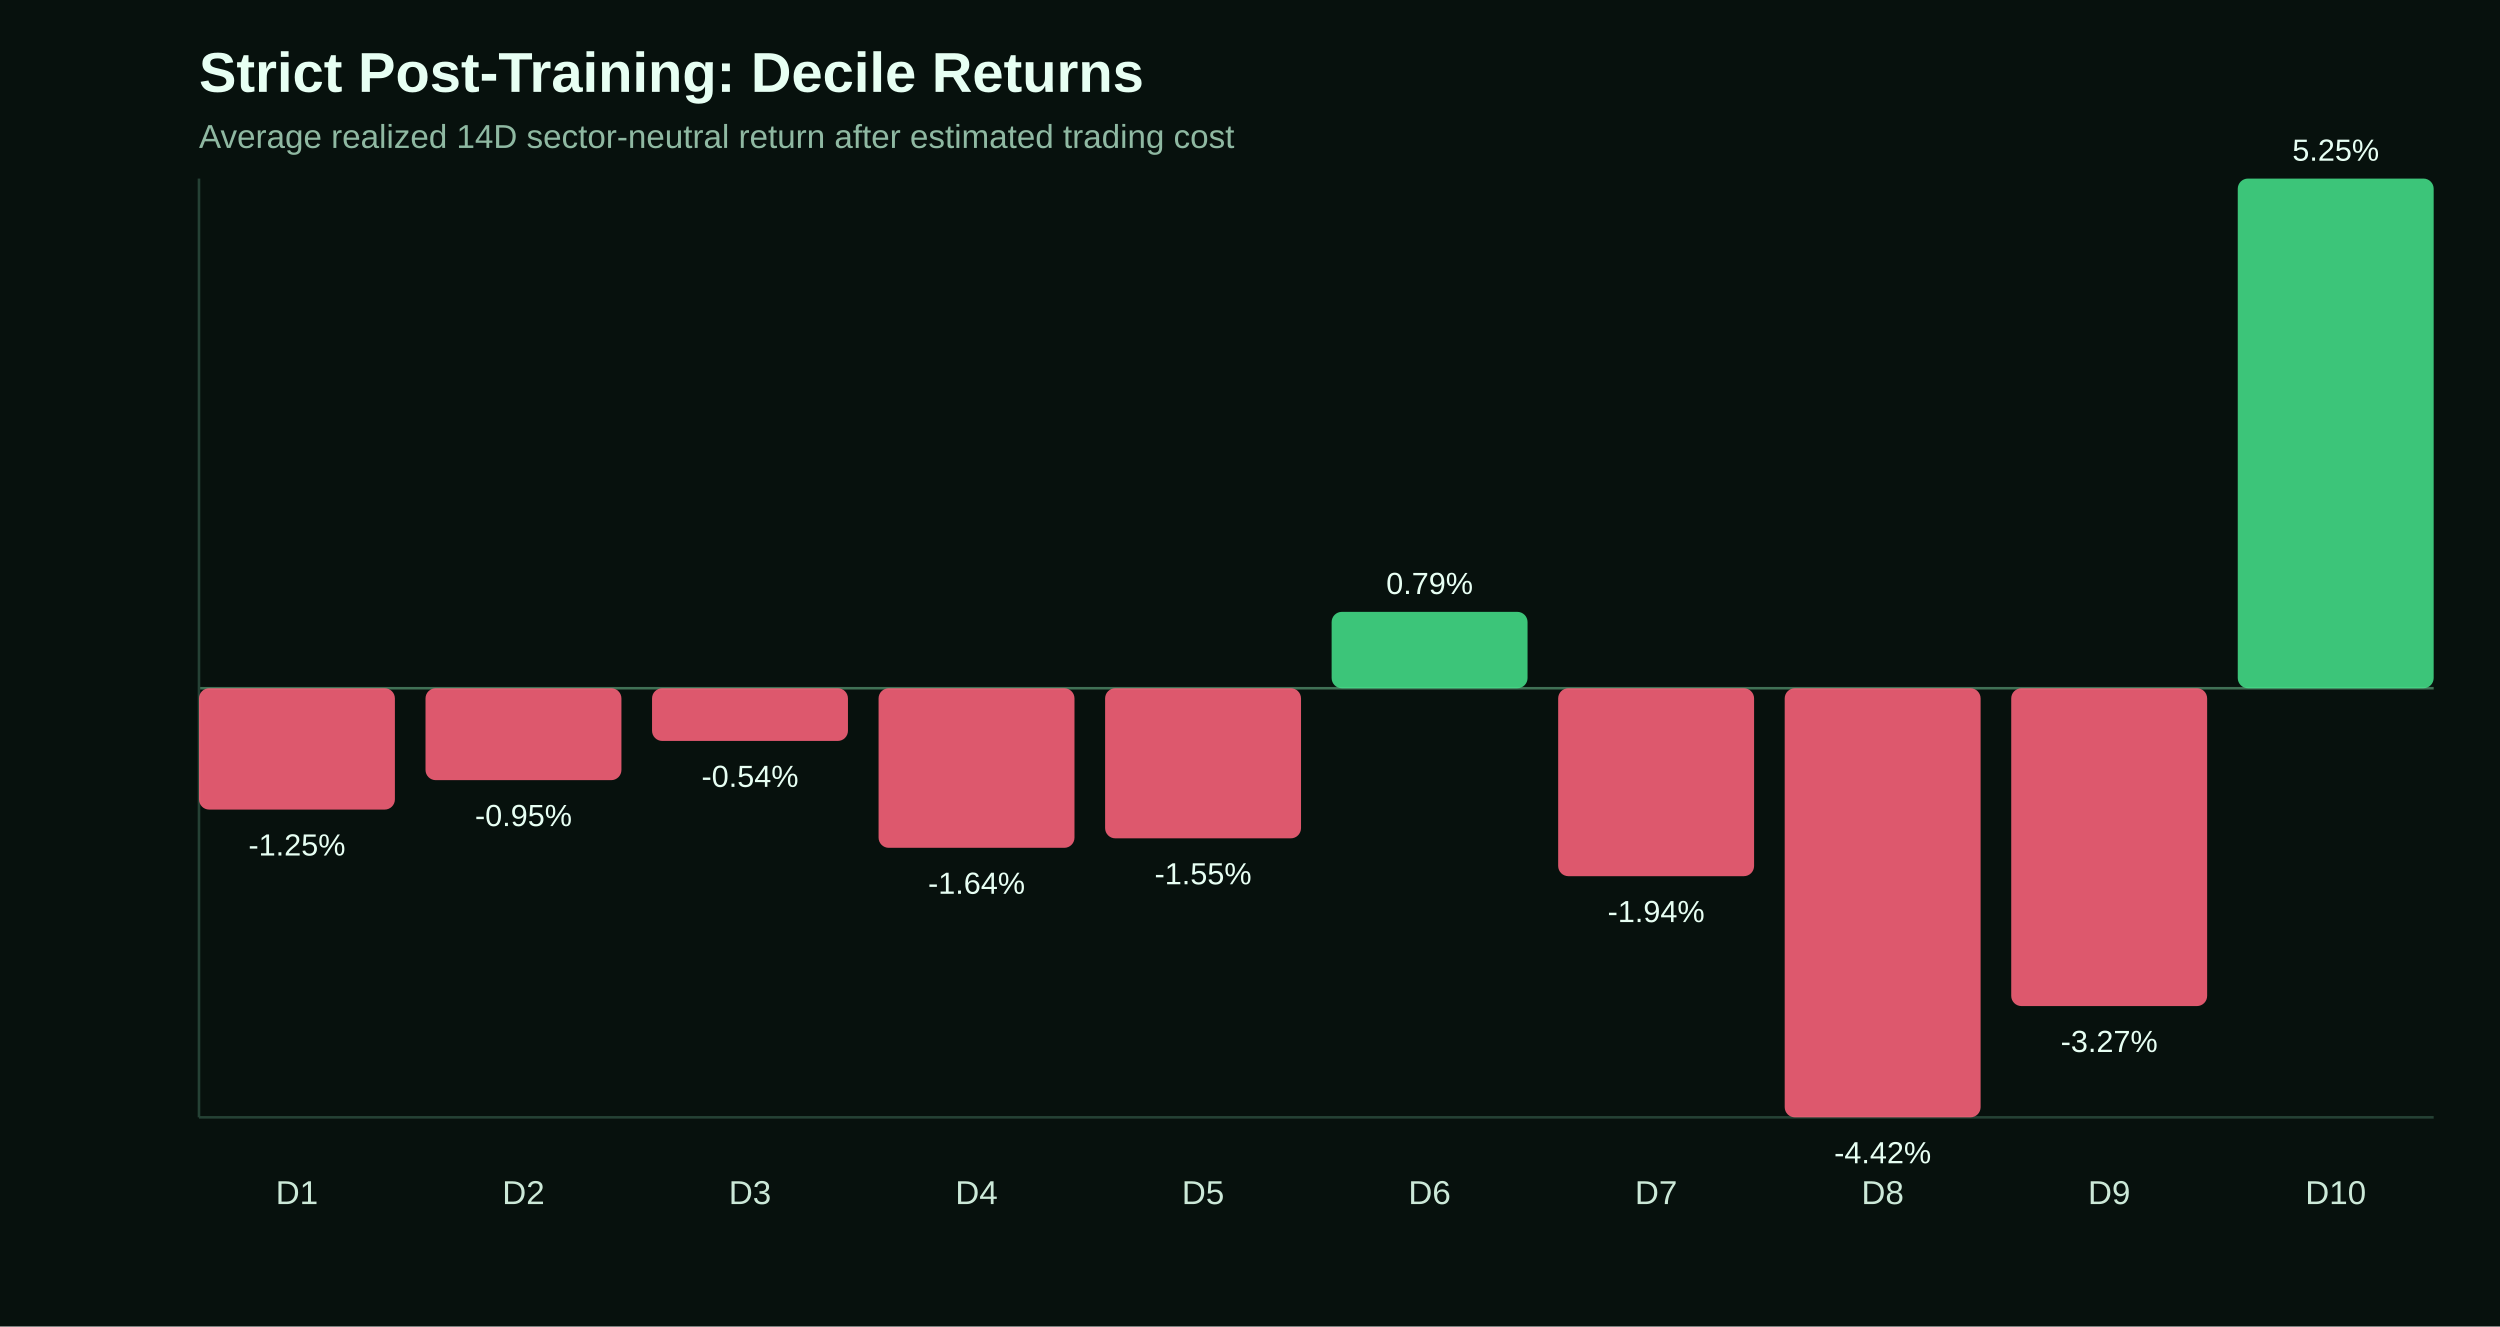
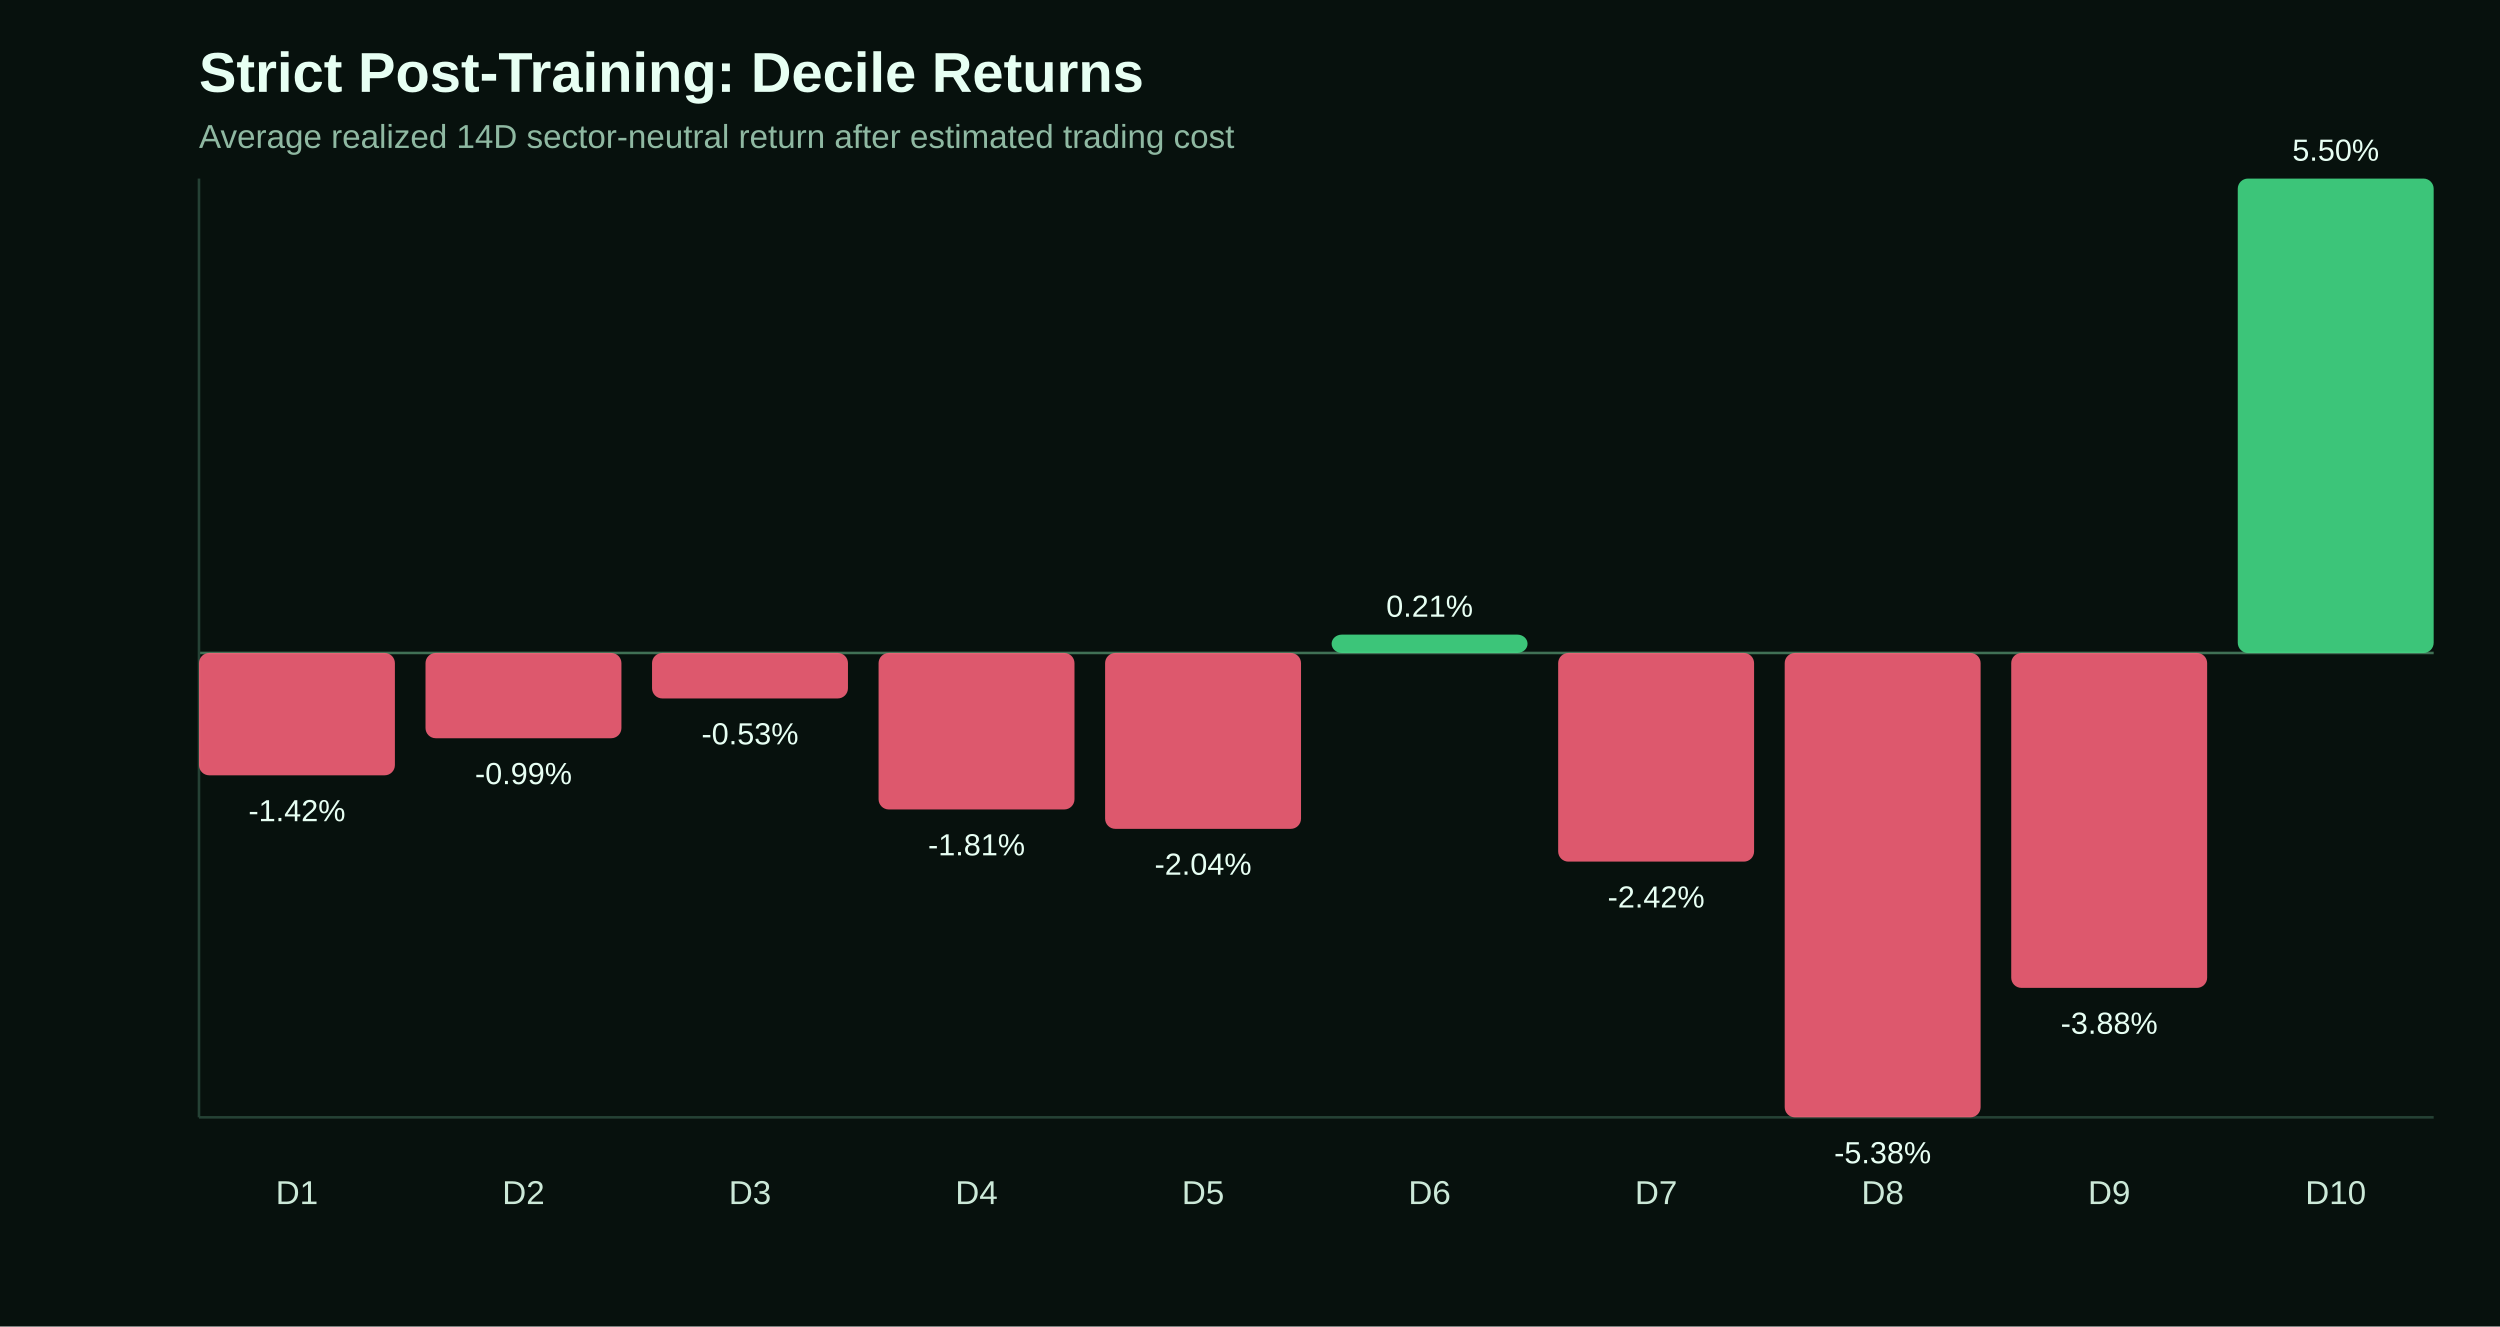
<svg xmlns="http://www.w3.org/2000/svg" width="980" height="520" viewBox="0 0 980 520">
  <rect width="100%" height="100%" fill="#07110d" />
  <text x="78" y="36" fill="#e7fff3" font-family="Arial, sans-serif" font-size="22" font-weight="700">Strict Post-Training: Decile Returns</text>
  <text x="78" y="58" fill="#8fb9a2" font-family="Arial, sans-serif" font-size="13">Average realized 14D sector-neutral return after estimated trading cost</text>
-   <line x1="78" y1="269.79" x2="954" y2="269.79" stroke="#6fbf90" stroke-opacity="0.55" stroke-width="1" />
+   <line x1="78" y1="255.96" x2="954" y2="255.96" stroke="#6fbf90" stroke-opacity="0.55" stroke-width="1" />
  <line x1="78" y1="70" x2="78" y2="438" stroke="#254235" />
  <line x1="78" y1="438" x2="954" y2="438" stroke="#254235" />
-   <rect x="78.00" y="269.79" width="76.80" height="47.57" rx="4" fill="#ff647c" fill-opacity="0.86" />
+   <rect x="78.00" y="255.96" width="76.80" height="47.96" rx="4" fill="#ff647c" fill-opacity="0.86" />
  <text x="116.40" y="472" text-anchor="middle" fill="#cce9d8" font-family="Arial, sans-serif" font-size="13">D1</text>
-   <text x="116.40" y="335.36" text-anchor="middle" fill="#e7fff3" font-family="Arial, sans-serif" font-size="12">-1.25%</text>
-   <rect x="166.80" y="269.79" width="76.80" height="36.03" rx="4" fill="#ff647c" fill-opacity="0.86" />
+   <text x="116.40" y="321.92" text-anchor="middle" fill="#e7fff3" font-family="Arial, sans-serif" font-size="12">-1.42%</text>
+   <rect x="166.80" y="255.96" width="76.80" height="33.43" rx="4" fill="#ff647c" fill-opacity="0.86" />
  <text x="205.20" y="472" text-anchor="middle" fill="#cce9d8" font-family="Arial, sans-serif" font-size="13">D2</text>
-   <text x="205.20" y="323.82" text-anchor="middle" fill="#e7fff3" font-family="Arial, sans-serif" font-size="12">-0.95%</text>
-   <rect x="255.60" y="269.79" width="76.80" height="20.66" rx="4" fill="#ff647c" fill-opacity="0.86" />
+   <text x="205.20" y="307.38" text-anchor="middle" fill="#e7fff3" font-family="Arial, sans-serif" font-size="12">-0.99%</text>
+   <rect x="255.60" y="255.96" width="76.80" height="17.83" rx="4" fill="#ff647c" fill-opacity="0.86" />
  <text x="294.00" y="472" text-anchor="middle" fill="#cce9d8" font-family="Arial, sans-serif" font-size="13">D3</text>
-   <text x="294.00" y="308.46" text-anchor="middle" fill="#e7fff3" font-family="Arial, sans-serif" font-size="12">-0.54%</text>
-   <rect x="344.40" y="269.79" width="76.80" height="62.56" rx="4" fill="#ff647c" fill-opacity="0.86" />
+   <text x="294.00" y="291.79" text-anchor="middle" fill="#e7fff3" font-family="Arial, sans-serif" font-size="12">-0.53%</text>
+   <rect x="344.40" y="255.96" width="76.80" height="61.35" rx="4" fill="#ff647c" fill-opacity="0.86" />
  <text x="382.80" y="472" text-anchor="middle" fill="#cce9d8" font-family="Arial, sans-serif" font-size="13">D4</text>
-   <text x="382.80" y="350.36" text-anchor="middle" fill="#e7fff3" font-family="Arial, sans-serif" font-size="12">-1.64%</text>
-   <rect x="433.20" y="269.79" width="76.80" height="58.84" rx="4" fill="#ff647c" fill-opacity="0.86" />
+   <text x="382.80" y="335.30" text-anchor="middle" fill="#e7fff3" font-family="Arial, sans-serif" font-size="12">-1.81%</text>
+   <rect x="433.20" y="255.96" width="76.80" height="68.95" rx="4" fill="#ff647c" fill-opacity="0.86" />
  <text x="471.60" y="472" text-anchor="middle" fill="#cce9d8" font-family="Arial, sans-serif" font-size="13">D5</text>
-   <text x="471.60" y="346.64" text-anchor="middle" fill="#e7fff3" font-family="Arial, sans-serif" font-size="12">-1.55%</text>
-   <rect x="522.00" y="239.85" width="76.80" height="29.94" rx="4" fill="#45e38a" fill-opacity="0.86" />
+   <text x="471.60" y="342.90" text-anchor="middle" fill="#e7fff3" font-family="Arial, sans-serif" font-size="12">-2.04%</text>
+   <rect x="522.00" y="248.77" width="76.80" height="7.18" rx="4" fill="#45e38a" fill-opacity="0.86" />
  <text x="560.40" y="472" text-anchor="middle" fill="#cce9d8" font-family="Arial, sans-serif" font-size="13">D6</text>
-   <text x="560.40" y="232.85" text-anchor="middle" fill="#e7fff3" font-family="Arial, sans-serif" font-size="12">0.79%</text>
-   <rect x="610.80" y="269.79" width="76.80" height="73.67" rx="4" fill="#ff647c" fill-opacity="0.86" />
+   <text x="560.40" y="241.77" text-anchor="middle" fill="#e7fff3" font-family="Arial, sans-serif" font-size="12">0.21%</text>
+   <rect x="610.80" y="255.96" width="76.80" height="81.80" rx="4" fill="#ff647c" fill-opacity="0.86" />
  <text x="649.20" y="472" text-anchor="middle" fill="#cce9d8" font-family="Arial, sans-serif" font-size="13">D7</text>
-   <text x="649.20" y="361.46" text-anchor="middle" fill="#e7fff3" font-family="Arial, sans-serif" font-size="12">-1.94%</text>
-   <rect x="699.60" y="269.79" width="76.80" height="168.21" rx="4" fill="#ff647c" fill-opacity="0.86" />
+   <text x="649.20" y="355.76" text-anchor="middle" fill="#e7fff3" font-family="Arial, sans-serif" font-size="12">-2.42%</text>
+   <rect x="699.60" y="255.96" width="76.80" height="182.04" rx="4" fill="#ff647c" fill-opacity="0.86" />
  <text x="738.00" y="472" text-anchor="middle" fill="#cce9d8" font-family="Arial, sans-serif" font-size="13">D8</text>
-   <text x="738.00" y="456.00" text-anchor="middle" fill="#e7fff3" font-family="Arial, sans-serif" font-size="12">-4.42%</text>
-   <rect x="788.40" y="269.79" width="76.80" height="124.59" rx="4" fill="#ff647c" fill-opacity="0.86" />
+   <text x="738.00" y="456.00" text-anchor="middle" fill="#e7fff3" font-family="Arial, sans-serif" font-size="12">-5.38%</text>
+   <rect x="788.40" y="255.96" width="76.80" height="131.29" rx="4" fill="#ff647c" fill-opacity="0.86" />
  <text x="826.80" y="472" text-anchor="middle" fill="#cce9d8" font-family="Arial, sans-serif" font-size="13">D9</text>
-   <text x="826.80" y="412.38" text-anchor="middle" fill="#e7fff3" font-family="Arial, sans-serif" font-size="12">-3.27%</text>
-   <rect x="877.20" y="70.00" width="76.80" height="199.79" rx="4" fill="#45e38a" fill-opacity="0.86" />
+   <text x="826.80" y="405.24" text-anchor="middle" fill="#e7fff3" font-family="Arial, sans-serif" font-size="12">-3.88%</text>
+   <rect x="877.20" y="70.00" width="76.80" height="185.96" rx="4" fill="#45e38a" fill-opacity="0.86" />
  <text x="915.60" y="472" text-anchor="middle" fill="#cce9d8" font-family="Arial, sans-serif" font-size="13">D10</text>
-   <text x="915.60" y="63.00" text-anchor="middle" fill="#e7fff3" font-family="Arial, sans-serif" font-size="12">5.25%</text>
+   <text x="915.60" y="63.00" text-anchor="middle" fill="#e7fff3" font-family="Arial, sans-serif" font-size="12">5.50%</text>
</svg>
